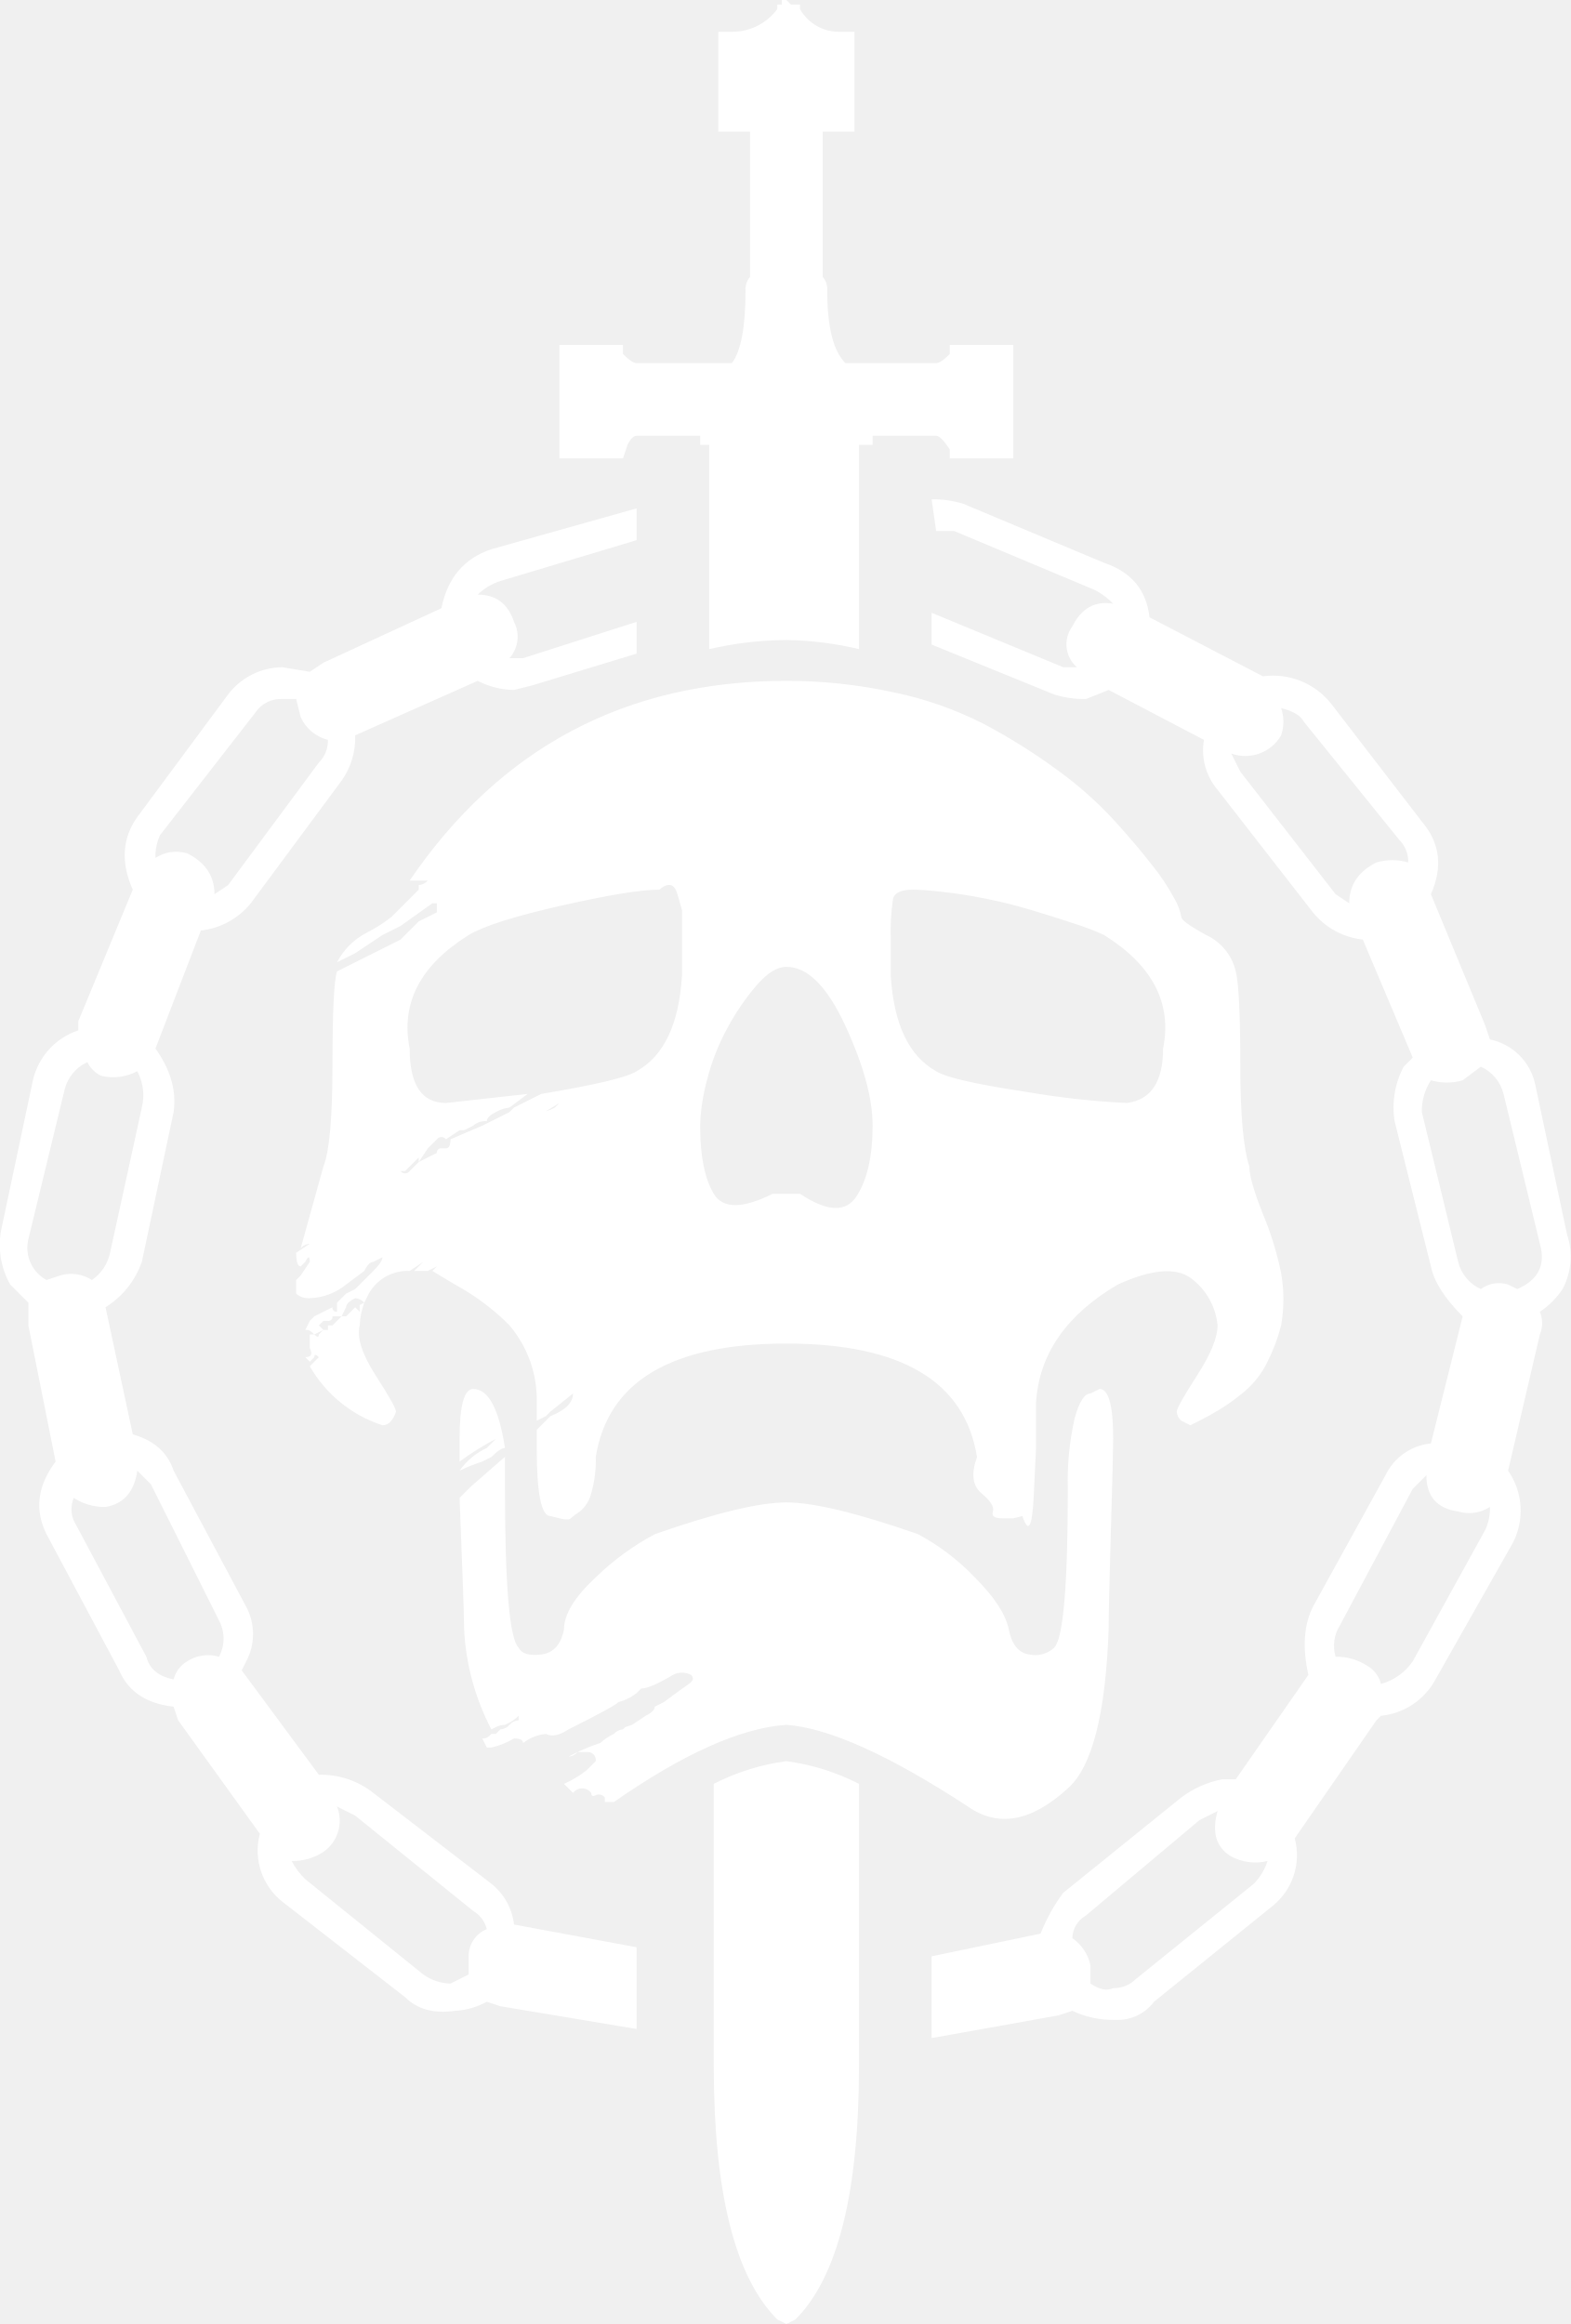
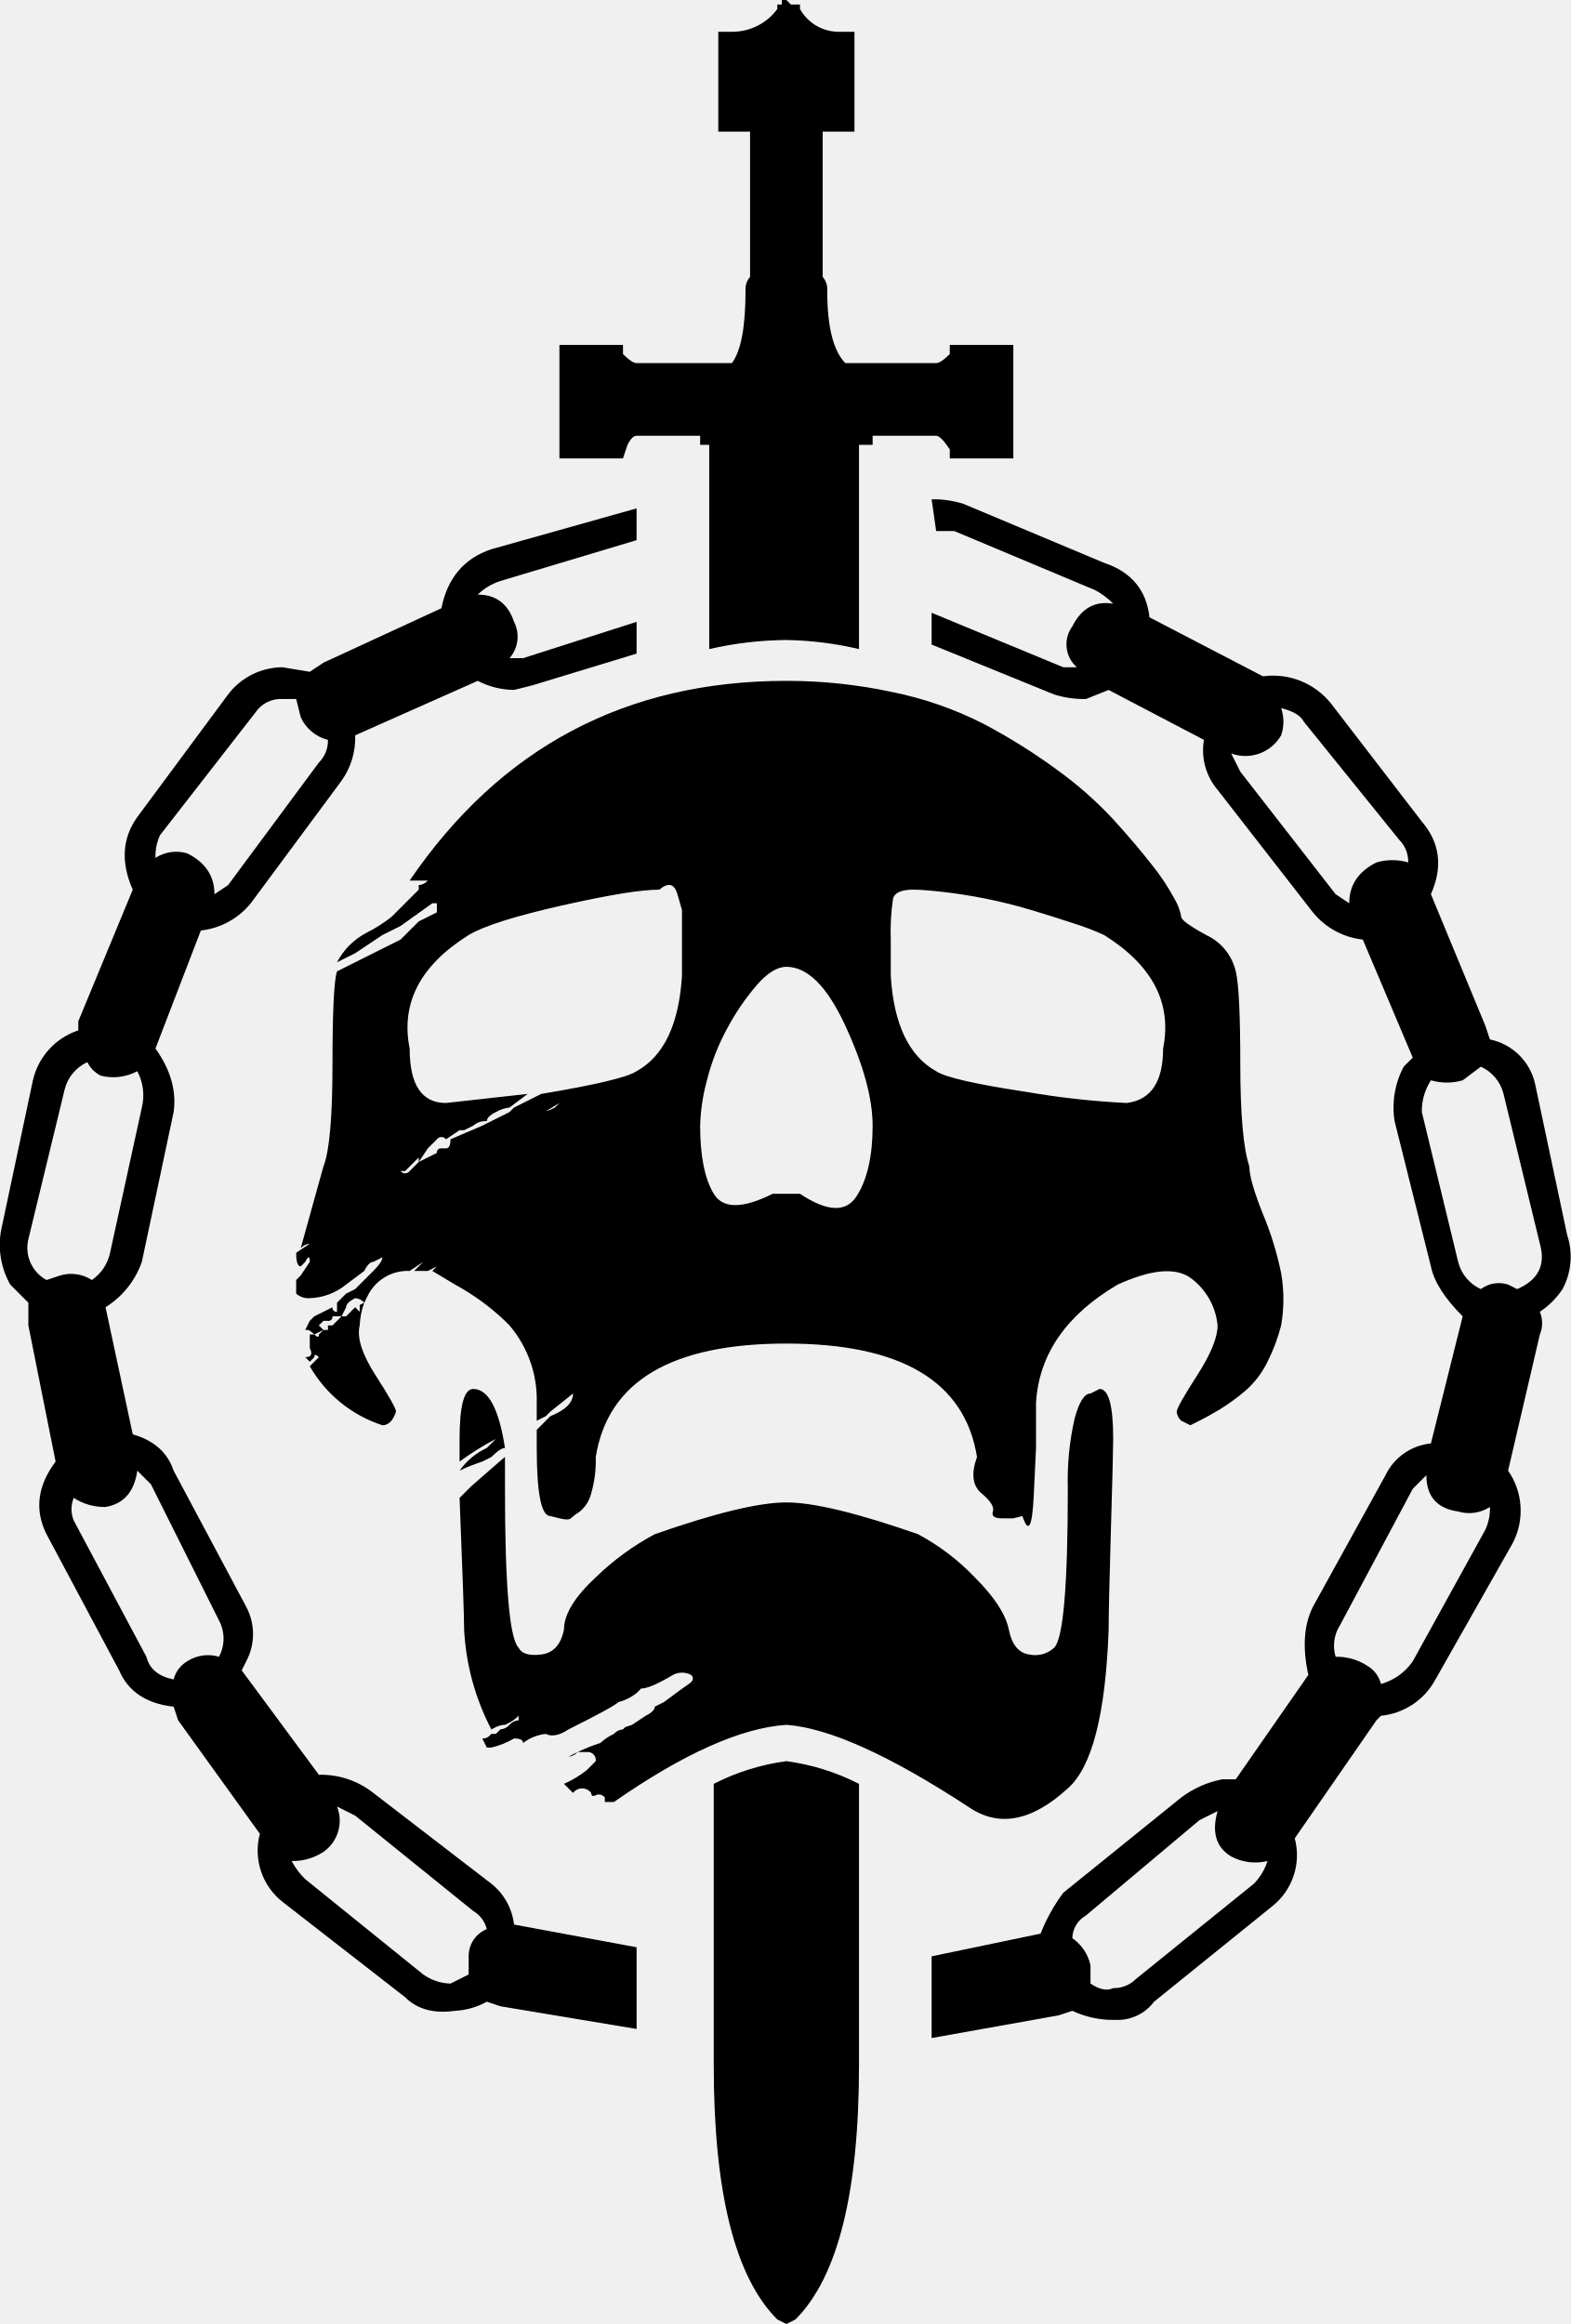
<svg xmlns="http://www.w3.org/2000/svg" viewBox="0 0 244.668 362">
  <g id="Layer_2" data-name="Layer 2">
    <g id="Layer_1-2" data-name="Layer 1">
-       <path d="M150.067,53.734h7.777V71.41h-9.898V69.996q-1.414-2.121-2.121-2.121h-9.898v1.414h-2.121v31.816a52.832,52.832,0,0,0-11.312-1.414,55.501,55.501,0,0,0-12.02,1.414V69.289h-1.414V67.875H99.161q-.707,0-1.414,1.414l-.707,2.121H87.142V53.734H97.04v1.414q1.414,1.414,2.121,1.414h14.848q2.121-2.828,2.121-11.312a2.881,2.881,0,0,1,.707-2.121v-22.625h-4.949V4.949h2.121a8.706,8.706,0,0,0,7.07-3.535V.707h.707V0h.707l.707.707h1.414v.707a6.945,6.945,0,0,0,6.363,3.535h2.121V20.504h-4.949v22.625a2.881,2.881,0,0,1,.707,2.121q0,8.484,2.828,11.312h14.141q.707,0,2.121-1.414V53.734Zm-38.887,224.129a34.92,34.92,0,0,1,11.312-3.535,34.92,34.92,0,0,1,11.312,3.535v43.836q0,29.695-9.898,39.594l-1.414.707-1.414-.707q-9.898-9.898-9.898-39.594Zm60.098-61.512q2.121,0,2.121,7.777,0,2.121-.354,14.141t-.354,15.555q-.707,19.797-6.363,24.746-8.484,7.777-15.555,2.828-18.383-12.02-28.281-12.727-10.605.707-26.867,12.02H94.212v-.707a1.155,1.155,0,0,0-1.414-.354q-.707.354-.707-.354a1.768,1.768,0,0,0-2.828,0l-1.414-1.414a16.364,16.364,0,0,0,3.535-2.121l1.414-1.414a1.25,1.25,0,0,0-1.414-1.414H89.97A27.435,27.435,0,0,1,93.505,271.5a8.225,8.225,0,0,1,2.121-1.414,2.037,2.037,0,0,1,1.414-.707l.354-.354,1.061-.354,2.121-1.414q1.414-.707,1.414-1.414l1.414-.707q2.828-2.121,3.889-2.828t.354-1.414a3.005,3.005,0,0,0-2.828,0q-3.535,2.121-4.949,2.121l-.707.707a7.674,7.674,0,0,1-2.828,1.414q-.707.707-7.777,4.242-2.121,1.414-3.535.707A6.872,6.872,0,0,0,81.485,271.5q0-.707-1.414-.707a12.402,12.402,0,0,1-3.535,1.414h-.707l-.707-1.414a1.44,1.44,0,0,0,1.061-.354l.354-.354h.707l.707-.707a2.037,2.037,0,0,0,1.414-.707,2.037,2.037,0,0,1,1.414-.707v-.707a5.54,5.54,0,0,1-1.414,1.061l-.707.354a3.138,3.138,0,0,0-1.414.354l-.707.354a37.724,37.724,0,0,1-4.242-15.555q0-2.828-.707-20.504l1.768-1.768s.943-.825,2.828-2.475,2.71-2.357,2.475-2.121v4.949q0,22.625,2.121,24.746.707,1.414,3.535,1.061t3.535-3.889q0-3.535,4.949-8.131a40.865,40.865,0,0,1,9.191-6.717q14.141-4.949,20.504-4.949t20.504,4.949a35.078,35.078,0,0,1,8.838,6.717q4.596,4.596,5.303,8.131t3.182,3.889a4.324,4.324,0,0,0,3.889-1.061q2.121-2.121,2.121-24.746a43.815,43.815,0,0,1,1.061-10.959q1.061-3.889,2.475-3.889ZM72.294,236.855a2.881,2.881,0,0,1,2.121-.707l1.414-.707h.707A19.691,19.691,0,0,1,72.294,236.855Zm5.656,2.121v.707H76.536ZM52.497,205.746l.707-.707h.707l1.414-1.414.707.707v-1.061l.707-.354a11.632,11.632,0,0,0-.707,3.535q-.707,2.828,2.475,7.777t3.182,5.656q-.707,2.121-2.121,2.121a20.257,20.257,0,0,1-11.312-9.191l1.414-1.414q-.707-.707-.707,0l-.707.707-.707-.707q1.414,0,.707-1.414v-2.121h.707q.707.707.707,0l.707-.707h.707v-.707h.707Zm-2.828,3.535.707-.707v.707Zm4.949-52.32a5.426,5.426,0,0,1,2.121-.707Q55.325,157.668,54.618,156.961Zm6.363,27.574a2.037,2.037,0,0,0-1.414.707l-.707.707a4.624,4.624,0,0,1-2.121,2.121A18.392,18.392,0,0,1,51.79,190.898q4.242-3.535,4.949-4.242.707,0,1.414-1.414l.707-.354,1.414-.354.707-1.414h.707A2.037,2.037,0,0,1,60.981,184.535Zm8.484-45.25q.707,0,.707,1.414l-1.414-.707Zm-3.535,56.562a2.265,2.265,0,0,1,2.121-1.414A8.225,8.225,0,0,1,65.931,195.848ZM76.536,181.707a.625.625,0,0,1,.707.707h-.707l-.707.707-.707-.707ZM74.415,180.293q0-1.414,2.121-1.414Q75.122,180.293,74.415,180.293Zm3.535-.707q.707,0,.707,1.414Zm-1.414,3.535h2.121l-1.414.707Zm7.07,18.383q0,.707-1.414,2.121v.707H80.778a1.397,1.397,0,0,0,.707-2.121q-.707-1.414,0-2.121l.707-.707a2.881,2.881,0,0,0-2.121.707H77.243a5.427,5.427,0,0,1,2.121-.707,2.881,2.881,0,0,0,2.121-.707h1.414l-.707,1.414-.707,1.414Q82.899,200.797,83.606,201.504Zm.707-12.727v1.414a6.276,6.276,0,0,1-.707-2.828Zm-2.121-2.121v-.707l1.414-1.414Q82.899,186.656,82.192,186.656Zm2.828-2.121a.884.884,0,0,1,0-1.414q0-.707,1.414,0v2.121H85.021Zm0-4.242q.707-1.414,1.414-1.414Q85.728,180.293,85.021,180.293Zm-4.242-4.949q-.707-.707.707-1.414a11.57,11.57,0,0,1,2.828-.707,5.427,5.427,0,0,0,2.121-.707l.707-.707A62.886,62.886,0,0,1,80.778,175.344Zm0,6.363q1.414.707,0,2.121Q81.485,183.121,80.778,181.707Zm4.949,14.141H84.313q0-.707,1.414,0a2.037,2.037,0,0,1,1.414-.707A2.037,2.037,0,0,1,85.728,195.848Zm.707,25.453a8.225,8.225,0,0,0,2.121-1.414h.707Q89.263,220.594,86.435,221.301Zm2.121,2.121a.625.625,0,0,1,.707-.707ZM87.849,181h-.707q-.707-.707,0-.707a4.074,4.074,0,0,0,2.828-1.414q.707-.707,0-2.121,1.414,1.414,0,2.121A2.265,2.265,0,0,1,88.556,181Zm.707-5.656q0-.707,1.414-.707v.707l-1.414,1.414ZM90.677,226.25v-2.121a.625.625,0,0,1,.707-.707h0a5.817,5.817,0,0,0,.354,1.768,1.601,1.601,0,0,1-.354,1.768Zm7.07-11.312q0,.707-1.061,1.061a4.438,4.438,0,0,0-1.768,1.061q-.707.707-1.414-.707l.707-1.414A21.065,21.065,0,0,0,97.04,212.816v.707a.625.625,0,0,0,.707.707h1.414Zm-4.242-38.887h1.414q0,.707-1.414,1.414A.884.884,0,0,1,93.505,176.051Zm-24.746-.707h1.414A.884.884,0,0,1,68.759,175.344Zm21.211,97.57-1.414.707A2.037,2.037,0,0,0,89.97,272.914Zm-13.434-45.957-1.414.707a27.434,27.434,0,0,0-3.535,1.414A10.674,10.674,0,0,1,75.829,225.543l1.414-1.414a43.348,43.348,0,0,0-5.656,3.535v-3.535q0-7.777,2.121-7.777,3.535,0,4.949,9.191Q77.95,225.543,76.536,226.957Zm123.023-20.504a27.633,27.633,0,0,1-2.121,5.656,14.06,14.06,0,0,1-3.535,4.596,31.645,31.645,0,0,1-3.889,2.828q-1.768,1.061-3.182,1.768l-1.414.707-1.414-.707a2.037,2.037,0,0,1-.707-1.414q0-.707,3.182-5.656t3.182-7.777a10.368,10.368,0,0,0-4.242-7.424q-3.535-2.475-11.312,1.061-12.02,7.07-12.727,18.383V225.543s-.118,2.475-.354,7.424-.825,6.01-1.768,3.182l-1.414.354h-1.768q-1.768,0-1.414-1.061t-1.768-2.828q-2.121-1.768-.707-5.656-2.828-17.676-29.695-17.676T92.798,226.957a18.391,18.391,0,0,1-.707,5.656,5.316,5.316,0,0,1-1.768,2.828,10.532,10.532,0,0,0-1.414,1.061q-.354.354-1.768,0l-1.414-.354q-2.121,0-2.121-10.605v-2.828l2.121-2.121q3.535-1.414,3.535-3.535l-3.535,2.828-.707.707-1.414.707v-2.828a17.84,17.84,0,0,0-4.242-12.02l-.707-.707a36.928,36.928,0,0,0-7.777-5.656l-3.535-2.121.707-.707-1.414.707H64.517l1.414-1.414-2.121,1.414a6.945,6.945,0,0,0-6.363,3.535l-.707,1.414a2.037,2.037,0,0,0-1.414-.707q-1.414.707-1.414,1.414l-.707,1.414H51.79a.625.625,0,0,1-.707.707h-.707l-.707.707.707.707-1.414.707q-.707-.707-1.061-.707h-.354l.707-1.414.707-.707L51.79,203.625a.625.625,0,0,0,.707.707V202.918l1.414-1.414,1.414-.707,2.828-2.828q1.414-1.414,1.414-2.121l-1.414.707q-.707,0-1.414,1.414l-2.828,2.121a9.402,9.402,0,0,1-5.656,2.121,2.881,2.881,0,0,1-2.121-.707v-2.121l.707-.707,1.414-2.121q0-1.414-.707,0l-.707.707q-.707,0-.707-2.121l2.121-1.414a2.037,2.037,0,0,0-1.414.707L50.376,181.707Q51.79,178.172,51.79,165.799t.707-14.494l9.898-4.949,2.828-2.828,2.828-1.414v-1.414h-.707l-4.949,3.535-2.828,1.414-4.242,2.828-2.828,1.414a10.796,10.796,0,0,1,4.596-4.596,22.516,22.516,0,0,0,3.889-2.475l4.242-4.242v-.707a2.037,2.037,0,0,0,1.414-.707H63.81q21.211-31.109,58.684-31.109a77.989,77.989,0,0,1,16.615,1.768,55.248,55.248,0,0,1,14.141,4.949,91.443,91.443,0,0,1,11.312,7.07,59.302,59.302,0,0,1,8.838,7.777q3.535,3.889,6.01,7.07a34.007,34.007,0,0,1,3.535,5.303,8.535,8.535,0,0,1,1.061,2.828q0,.707,3.889,2.828a8.294,8.294,0,0,1,4.596,5.656q.707,2.828.707,14.494t1.414,15.908q0,2.121,2.121,7.424a49.12,49.12,0,0,1,2.828,9.191A23.541,23.541,0,0,1,199.56,206.453Zm-27.574-60.805a38.544,38.544,0,0,0-4.596-1.768q-3.182-1.061-6.717-2.121t-7.07-1.768q-3.535-.707-6.717-1.061t-4.596-.354q-2.828,0-3.182,1.414a34.262,34.262,0,0,0-.354,6.363v5.656q.707,11.313,7.07,14.848,2.121,1.414,13.787,3.182a129.198,129.198,0,0,0,15.908,1.768q5.656-.707,5.656-8.484Q183.298,152.719,171.985,145.648Zm-36.059,29.695q0-6.363-4.242-15.555t-9.191-9.191q-2.121,0-4.596,2.828a37.233,37.233,0,0,0-4.596,6.717,34.281,34.281,0,0,0-3.182,8.131,30.207,30.207,0,0,0-1.061,7.07q0,7.07,2.121,10.605t9.191,0h4.242q6.363,4.242,8.838.354T135.927,175.344Zm-33.23-36.766q-4.242,0-15.201,2.475T73.001,145.648q-11.312,7.07-9.191,17.676,0,8.484,5.656,8.484l12.727-1.414-2.828,2.121a5.426,5.426,0,0,0-2.121.707q-1.414.707-1.414,1.414a2.881,2.881,0,0,0-2.121.707l-1.414.707h-.707l-2.121,1.414a.884.884,0,0,0-1.414,0l-1.414,1.414L65.224,181v-.707l-2.121,2.121h-.707a.884.884,0,0,0,1.414,0L65.224,181l2.828-1.414a.625.625,0,0,1,.707-.707h.707q.707,0,.707-1.414l4.949-2.121,4.242-2.121.707-.707,4.242-2.121q12.727-2.121,14.848-3.535,6.363-3.535,7.07-14.848V141.76l-.707-2.475Q104.817,136.811,102.696,138.578Zm-22.625,161.203,19.09,3.535V316.043l-21.211-3.535-2.121-.707a11.393,11.393,0,0,1-4.949,1.414q-4.949.707-7.777-2.121L44.013,296.246a10.154,10.154,0,0,1-3.535-10.605L27.751,267.965l-.707-2.121q-6.363-.707-8.484-5.656L7.247,238.977q-2.828-5.656,1.414-11.312L4.419,206.453V202.918l-2.828-2.828a12.585,12.585,0,0,1-1.414-8.484l4.949-23.332a10.701,10.701,0,0,1,7.07-7.777V159.082l8.484-20.504q-2.828-6.363.707-11.312l14.141-19.09a10.707,10.707,0,0,1,8.484-4.242l4.242.707,2.121-1.414,18.383-8.484q1.414-7.07,7.777-9.191l22.625-6.363v4.949L77.95,90.5A8.875,8.875,0,0,0,74.415,92.621q4.242,0,5.656,4.242a5.064,5.064,0,0,1-.707,5.656h2.121l17.676-5.656v4.949l-16.262,4.949-2.828.707a12.551,12.551,0,0,1-5.656-1.414l-19.09,8.484a11.453,11.453,0,0,1-2.121,7.07L39.063,140.699a11.646,11.646,0,0,1-7.777,4.242l-7.07,18.383q3.535,4.949,2.828,9.898l-4.949,23.332a13.628,13.628,0,0,1-5.656,7.07l4.242,19.797q4.949,1.414,6.363,5.656l11.312,21.211a9.015,9.015,0,0,1,0,8.484l-.707,1.414,12.02,16.262a13.16,13.16,0,0,1,8.484,2.828L76.536,293.418A9.519,9.519,0,0,1,80.071,299.781Zm-4.242.707a4.555,4.555,0,0,0-2.121-2.828L55.325,282.812l-2.828-1.414a5.937,5.937,0,0,1-2.121,7.07,8.713,8.713,0,0,1-4.949,1.414,11.079,11.079,0,0,0,2.121,2.828l18.383,14.848a7.603,7.603,0,0,0,4.242,1.414l2.828-1.414v-2.828A4.53,4.53,0,0,1,75.829,300.488ZM34.114,252.41,23.509,231.199l-2.121-2.121q-.707,4.949-4.949,5.656a8.713,8.713,0,0,1-4.949-1.414,4.555,4.555,0,0,0,0,3.535l11.312,21.211q.707,2.828,4.242,3.535a4.555,4.555,0,0,1,2.121-2.828,5.948,5.948,0,0,1,4.949-.707A6.01,6.01,0,0,0,34.114,252.41ZM9.368,198.676a5.948,5.948,0,0,1,4.949.707,6.864,6.864,0,0,0,2.828-4.242l4.949-22.625a7.978,7.978,0,0,0-.707-5.656,7.978,7.978,0,0,1-5.656.707,4.625,4.625,0,0,1-2.121-2.121,6.329,6.329,0,0,0-3.535,4.242l-5.656,23.332a5.708,5.708,0,0,0,2.828,6.363Zm14.848-65.047a5.948,5.948,0,0,1,4.949-.707q4.242,2.121,4.242,6.363l2.121-1.414,14.141-19.09a4.796,4.796,0,0,0,1.414-3.535,6.329,6.329,0,0,1-4.242-3.535l-.707-2.828h-2.121a4.758,4.758,0,0,0-4.242,2.121L24.923,130.094a7.87,7.87,0,0,0-.707,3.535Zm219.18,67.168a12.624,12.624,0,0,1-3.535,3.535,4.555,4.555,0,0,1,0,3.535l-4.949,21.211a10.906,10.906,0,0,1,.707,11.312l-12.02,21.211a10.834,10.834,0,0,1-8.484,5.656l-.707.707-12.727,18.383a10.154,10.154,0,0,1-3.535,10.605l-18.383,14.848a7.07,7.07,0,0,1-6.01,2.828,14.861,14.861,0,0,1-6.717-1.414l-2.121.707L145.118,317.457V304.73l16.969-3.535a27.668,27.668,0,0,1,3.535-6.363l18.383-14.848a15.548,15.548,0,0,1,6.363-2.828h2.121l11.312-16.262q-1.414-6.363.707-10.605l11.312-20.504a8.806,8.806,0,0,1,7.07-4.949l4.949-19.797q-4.242-4.242-4.949-7.777l-5.656-22.625a13.6,13.6,0,0,1,1.414-8.484l1.414-1.414-7.777-18.383a11.646,11.646,0,0,1-7.777-4.242l-14.848-19.09a9.482,9.482,0,0,1-2.121-7.777l-14.848-7.777-3.535,1.414a15.668,15.668,0,0,1-4.949-.707l-19.09-7.777V95.449l20.504,8.484h2.121a4.726,4.726,0,0,1-.707-6.363q2.121-4.242,6.363-3.535a11.079,11.079,0,0,0-2.828-2.121l-21.918-9.191h-2.828l-.707-4.949a15.668,15.668,0,0,1,4.949.707l21.918,9.191q6.363,2.121,7.07,8.484l17.676,9.191a11.556,11.556,0,0,1,10.605,4.242l14.141,18.383q4.242,4.949,1.414,11.312l8.484,20.504.707,2.121a9.082,9.082,0,0,1,7.07,7.07l4.949,23.332A10.725,10.725,0,0,1,243.396,200.797Zm-3.535-7.07-5.656-23.332a6.329,6.329,0,0,0-3.535-4.242l-2.828,2.121a8.795,8.795,0,0,1-4.949,0,8.713,8.713,0,0,0-1.414,4.949l5.656,23.332a6.329,6.329,0,0,0,3.535,4.242,4.675,4.675,0,0,1,4.242-.707l1.414.707Q241.274,198.676,239.86,193.727ZM232.083,234.734a5.948,5.948,0,0,1-4.949.707q-4.949-.707-4.949-5.656l-2.121,2.121L208.751,253.117a5.948,5.948,0,0,0-.707,4.949,8.713,8.713,0,0,1,4.949,1.414,4.555,4.555,0,0,1,2.121,2.828,8.899,8.899,0,0,0,4.949-3.535l11.312-20.504A7.87,7.87,0,0,0,232.083,234.734Zm-34.645,55.148a7.978,7.978,0,0,1-5.656-.707q-3.535-2.121-2.121-7.07l-2.828,1.414-17.676,14.848a4.155,4.155,0,0,0-2.121,3.535,6.864,6.864,0,0,1,2.828,4.242v2.828q2.121,1.414,3.535.707a4.796,4.796,0,0,0,3.535-1.414L195.317,293.418A8.874,8.874,0,0,0,197.438,289.883Zm21.918-155.547a4.796,4.796,0,0,0-1.414-3.535L203.095,112.418q-.707-1.414-3.535-2.121a6.54,6.54,0,0,1,0,4.242,6.424,6.424,0,0,1-7.777,2.828l1.414,2.828,14.848,19.09,2.121,1.414q0-4.242,4.242-6.363A8.795,8.795,0,0,1,219.356,134.336Z" style="fill: #fff" />
+       <path d="M150.067,53.734h7.777V71.41h-9.898V69.996q-1.414-2.121-2.121-2.121h-9.898v1.414h-2.121v31.816a52.832,52.832,0,0,0-11.312-1.414,55.501,55.501,0,0,0-12.02,1.414V69.289h-1.414V67.875H99.161q-.707,0-1.414,1.414l-.707,2.121H87.142V53.734H97.04v1.414q1.414,1.414,2.121,1.414h14.848q2.121-2.828,2.121-11.312a2.881,2.881,0,0,1,.707-2.121v-22.625h-4.949V4.949h2.121a8.706,8.706,0,0,0,7.07-3.535V.707h.707V0h.707l.707.707h1.414v.707a6.945,6.945,0,0,0,6.363,3.535h2.121V20.504h-4.949v22.625a2.881,2.881,0,0,1,.707,2.121q0,8.484,2.828,11.312h14.141q.707,0,2.121-1.414V53.734Zm-38.887,224.129a34.92,34.92,0,0,1,11.312-3.535,34.92,34.92,0,0,1,11.312,3.535v43.836q0,29.695-9.898,39.594l-1.414.707-1.414-.707q-9.898-9.898-9.898-39.594Zm60.098-61.512q2.121,0,2.121,7.777,0,2.121-.354,14.141t-.354,15.555q-.707,19.797-6.363,24.746-8.484,7.777-15.555,2.828-18.383-12.02-28.281-12.727-10.605.707-26.867,12.02H94.212v-.707a1.155,1.155,0,0,0-1.414-.354q-.707.354-.707-.354a1.768,1.768,0,0,0-2.828,0l-1.414-1.414a16.364,16.364,0,0,0,3.535-2.121l1.414-1.414a1.25,1.25,0,0,0-1.414-1.414H89.97A27.435,27.435,0,0,1,93.505,271.5a8.225,8.225,0,0,1,2.121-1.414,2.037,2.037,0,0,1,1.414-.707l.354-.354,1.061-.354,2.121-1.414q1.414-.707,1.414-1.414l1.414-.707q2.828-2.121,3.889-2.828t.354-1.414a3.005,3.005,0,0,0-2.828,0q-3.535,2.121-4.949,2.121l-.707.707a7.674,7.674,0,0,1-2.828,1.414q-.707.707-7.777,4.242-2.121,1.414-3.535.707A6.872,6.872,0,0,0,81.485,271.5q0-.707-1.414-.707a12.402,12.402,0,0,1-3.535,1.414h-.707l-.707-1.414a1.44,1.44,0,0,0,1.061-.354l.354-.354h.707l.707-.707a2.037,2.037,0,0,0,1.414-.707,2.037,2.037,0,0,1,1.414-.707v-.707a5.54,5.54,0,0,1-1.414,1.061l-.707.354a3.138,3.138,0,0,0-1.414.354l-.707.354a37.724,37.724,0,0,1-4.242-15.555q0-2.828-.707-20.504l1.768-1.768s.943-.825,2.828-2.475,2.71-2.357,2.475-2.121v4.949q0,22.625,2.121,24.746.707,1.414,3.535,1.061t3.535-3.889q0-3.535,4.949-8.131a40.865,40.865,0,0,1,9.191-6.717q14.141-4.949,20.504-4.949t20.504,4.949a35.078,35.078,0,0,1,8.838,6.717q4.596,4.596,5.303,8.131t3.182,3.889a4.324,4.324,0,0,0,3.889-1.061q2.121-2.121,2.121-24.746a43.815,43.815,0,0,1,1.061-10.959q1.061-3.889,2.475-3.889ZM72.294,236.855a2.881,2.881,0,0,1,2.121-.707l1.414-.707h.707A19.691,19.691,0,0,1,72.294,236.855Zm5.656,2.121v.707H76.536ZM52.497,205.746l.707-.707h.707l1.414-1.414.707.707v-1.061l.707-.354a11.632,11.632,0,0,0-.707,3.535q-.707,2.828,2.475,7.777t3.182,5.656q-.707,2.121-2.121,2.121a20.257,20.257,0,0,1-11.312-9.191l1.414-1.414q-.707-.707-.707,0l-.707.707-.707-.707q1.414,0,.707-1.414v-2.121h.707q.707.707.707,0l.707-.707h.707v-.707h.707Zm-2.828,3.535.707-.707v.707Zm4.949-52.32a5.426,5.426,0,0,1,2.121-.707Q55.325,157.668,54.618,156.961Zm6.363,27.574a2.037,2.037,0,0,0-1.414.707l-.707.707a4.624,4.624,0,0,1-2.121,2.121A18.392,18.392,0,0,1,51.79,190.898q4.242-3.535,4.949-4.242.707,0,1.414-1.414l.707-.354,1.414-.354.707-1.414h.707A2.037,2.037,0,0,1,60.981,184.535Zm8.484-45.25q.707,0,.707,1.414l-1.414-.707Zm-3.535,56.562a2.265,2.265,0,0,1,2.121-1.414A8.225,8.225,0,0,1,65.931,195.848ZM76.536,181.707a.625.625,0,0,1,.707.707h-.707l-.707.707-.707-.707ZM74.415,180.293q0-1.414,2.121-1.414Q75.122,180.293,74.415,180.293Zm3.535-.707q.707,0,.707,1.414Zm-1.414,3.535h2.121l-1.414.707Zm7.07,18.383q0,.707-1.414,2.121v.707H80.778a1.397,1.397,0,0,0,.707-2.121q-.707-1.414,0-2.121l.707-.707a2.881,2.881,0,0,0-2.121.707H77.243a5.427,5.427,0,0,1,2.121-.707,2.881,2.881,0,0,0,2.121-.707h1.414l-.707,1.414-.707,1.414Q82.899,200.797,83.606,201.504Zm.707-12.727v1.414a6.276,6.276,0,0,1-.707-2.828Zm-2.121-2.121v-.707l1.414-1.414Q82.899,186.656,82.192,186.656Zm2.828-2.121a.884.884,0,0,1,0-1.414q0-.707,1.414,0v2.121H85.021Zm0-4.242q.707-1.414,1.414-1.414Q85.728,180.293,85.021,180.293Zm-4.242-4.949q-.707-.707.707-1.414a11.57,11.57,0,0,1,2.828-.707,5.427,5.427,0,0,0,2.121-.707l.707-.707A62.886,62.886,0,0,1,80.778,175.344Zm0,6.363q1.414.707,0,2.121Q81.485,183.121,80.778,181.707Zm4.949,14.141H84.313q0-.707,1.414,0a2.037,2.037,0,0,1,1.414-.707A2.037,2.037,0,0,1,85.728,195.848Zm.707,25.453a8.225,8.225,0,0,0,2.121-1.414h.707Q89.263,220.594,86.435,221.301Zm2.121,2.121a.625.625,0,0,1,.707-.707ZM87.849,181h-.707q-.707-.707,0-.707a4.074,4.074,0,0,0,2.828-1.414q.707-.707,0-2.121,1.414,1.414,0,2.121A2.265,2.265,0,0,1,88.556,181Zm.707-5.656q0-.707,1.414-.707v.707l-1.414,1.414ZM90.677,226.25v-2.121a.625.625,0,0,1,.707-.707h0a5.817,5.817,0,0,0,.354,1.768,1.601,1.601,0,0,1-.354,1.768Zm7.07-11.312q0,.707-1.061,1.061a4.438,4.438,0,0,0-1.768,1.061q-.707.707-1.414-.707l.707-1.414A21.065,21.065,0,0,0,97.04,212.816v.707a.625.625,0,0,0,.707.707h1.414Zm-4.242-38.887h1.414q0,.707-1.414,1.414A.884.884,0,0,1,93.505,176.051Zm-24.746-.707h1.414A.884.884,0,0,1,68.759,175.344Zm21.211,97.57-1.414.707A2.037,2.037,0,0,0,89.97,272.914Zm-13.434-45.957-1.414.707a27.434,27.434,0,0,0-3.535,1.414A10.674,10.674,0,0,1,75.829,225.543l1.414-1.414a43.348,43.348,0,0,0-5.656,3.535v-3.535q0-7.777,2.121-7.777,3.535,0,4.949,9.191Q77.95,225.543,76.536,226.957Zm123.023-20.504a27.633,27.633,0,0,1-2.121,5.656,14.06,14.06,0,0,1-3.535,4.596,31.645,31.645,0,0,1-3.889,2.828q-1.768,1.061-3.182,1.768l-1.414.707-1.414-.707a2.037,2.037,0,0,1-.707-1.414q0-.707,3.182-5.656t3.182-7.777a10.368,10.368,0,0,0-4.242-7.424q-3.535-2.475-11.312,1.061-12.02,7.07-12.727,18.383V225.543s-.118,2.475-.354,7.424-.825,6.01-1.768,3.182l-1.414.354h-1.768q-1.768,0-1.414-1.061t-1.768-2.828q-2.121-1.768-.707-5.656-2.828-17.676-29.695-17.676T92.798,226.957a18.391,18.391,0,0,1-.707,5.656,5.316,5.316,0,0,1-1.768,2.828,10.532,10.532,0,0,0-1.414,1.061q-.354.354-1.768,0l-1.414-.354q-2.121,0-2.121-10.605v-2.828l2.121-2.121q3.535-1.414,3.535-3.535l-3.535,2.828-.707.707-1.414.707v-2.828a17.84,17.84,0,0,0-4.242-12.02l-.707-.707a36.928,36.928,0,0,0-7.777-5.656l-3.535-2.121.707-.707-1.414.707H64.517l1.414-1.414-2.121,1.414a6.945,6.945,0,0,0-6.363,3.535l-.707,1.414a2.037,2.037,0,0,0-1.414-.707q-1.414.707-1.414,1.414l-.707,1.414H51.79a.625.625,0,0,1-.707.707h-.707l-.707.707.707.707-1.414.707q-.707-.707-1.061-.707h-.354l.707-1.414.707-.707L51.79,203.625a.625.625,0,0,0,.707.707V202.918l1.414-1.414,1.414-.707,2.828-2.828q1.414-1.414,1.414-2.121l-1.414.707q-.707,0-1.414,1.414l-2.828,2.121a9.402,9.402,0,0,1-5.656,2.121,2.881,2.881,0,0,1-2.121-.707v-2.121l.707-.707,1.414-2.121q0-1.414-.707,0l-.707.707q-.707,0-.707-2.121l2.121-1.414a2.037,2.037,0,0,0-1.414.707L50.376,181.707Q51.79,178.172,51.79,165.799t.707-14.494l9.898-4.949,2.828-2.828,2.828-1.414v-1.414h-.707l-4.949,3.535-2.828,1.414-4.242,2.828-2.828,1.414a10.796,10.796,0,0,1,4.596-4.596,22.516,22.516,0,0,0,3.889-2.475l4.242-4.242v-.707a2.037,2.037,0,0,0,1.414-.707H63.81q21.211-31.109,58.684-31.109a77.989,77.989,0,0,1,16.615,1.768,55.248,55.248,0,0,1,14.141,4.949,91.443,91.443,0,0,1,11.312,7.07,59.302,59.302,0,0,1,8.838,7.777q3.535,3.889,6.01,7.07a34.007,34.007,0,0,1,3.535,5.303,8.535,8.535,0,0,1,1.061,2.828q0,.707,3.889,2.828a8.294,8.294,0,0,1,4.596,5.656q.707,2.828.707,14.494t1.414,15.908q0,2.121,2.121,7.424a49.12,49.12,0,0,1,2.828,9.191A23.541,23.541,0,0,1,199.56,206.453Zm-27.574-60.805a38.544,38.544,0,0,0-4.596-1.768q-3.182-1.061-6.717-2.121t-7.07-1.768q-3.535-.707-6.717-1.061t-4.596-.354q-2.828,0-3.182,1.414a34.262,34.262,0,0,0-.354,6.363v5.656q.707,11.313,7.07,14.848,2.121,1.414,13.787,3.182a129.198,129.198,0,0,0,15.908,1.768q5.656-.707,5.656-8.484Q183.298,152.719,171.985,145.648Zm-36.059,29.695q0-6.363-4.242-15.555t-9.191-9.191q-2.121,0-4.596,2.828a37.233,37.233,0,0,0-4.596,6.717,34.281,34.281,0,0,0-3.182,8.131,30.207,30.207,0,0,0-1.061,7.07q0,7.07,2.121,10.605t9.191,0h4.242q6.363,4.242,8.838.354T135.927,175.344Zm-33.23-36.766q-4.242,0-15.201,2.475T73.001,145.648q-11.312,7.07-9.191,17.676,0,8.484,5.656,8.484l12.727-1.414-2.828,2.121a5.426,5.426,0,0,0-2.121.707q-1.414.707-1.414,1.414a2.881,2.881,0,0,0-2.121.707l-1.414.707h-.707l-2.121,1.414a.884.884,0,0,0-1.414,0l-1.414,1.414L65.224,181v-.707l-2.121,2.121h-.707a.884.884,0,0,0,1.414,0L65.224,181l2.828-1.414a.625.625,0,0,1,.707-.707h.707q.707,0,.707-1.414l4.949-2.121,4.242-2.121.707-.707,4.242-2.121q12.727-2.121,14.848-3.535,6.363-3.535,7.07-14.848V141.76l-.707-2.475Q104.817,136.811,102.696,138.578Zm-22.625,161.203,19.09,3.535V316.043l-21.211-3.535-2.121-.707a11.393,11.393,0,0,1-4.949,1.414q-4.949.707-7.777-2.121L44.013,296.246a10.154,10.154,0,0,1-3.535-10.605L27.751,267.965l-.707-2.121q-6.363-.707-8.484-5.656L7.247,238.977q-2.828-5.656,1.414-11.312L4.419,206.453V202.918l-2.828-2.828a12.585,12.585,0,0,1-1.414-8.484l4.949-23.332a10.701,10.701,0,0,1,7.07-7.777V159.082l8.484-20.504q-2.828-6.363.707-11.312l14.141-19.09a10.707,10.707,0,0,1,8.484-4.242l4.242.707,2.121-1.414,18.383-8.484q1.414-7.07,7.777-9.191l22.625-6.363v4.949L77.95,90.5A8.875,8.875,0,0,0,74.415,92.621q4.242,0,5.656,4.242a5.064,5.064,0,0,1-.707,5.656h2.121l17.676-5.656v4.949l-16.262,4.949-2.828.707a12.551,12.551,0,0,1-5.656-1.414l-19.09,8.484a11.453,11.453,0,0,1-2.121,7.07L39.063,140.699a11.646,11.646,0,0,1-7.777,4.242l-7.07,18.383q3.535,4.949,2.828,9.898l-4.949,23.332a13.628,13.628,0,0,1-5.656,7.07l4.242,19.797q4.949,1.414,6.363,5.656l11.312,21.211a9.015,9.015,0,0,1,0,8.484l-.707,1.414,12.02,16.262a13.16,13.16,0,0,1,8.484,2.828L76.536,293.418A9.519,9.519,0,0,1,80.071,299.781Zm-4.242.707a4.555,4.555,0,0,0-2.121-2.828L55.325,282.812l-2.828-1.414a5.937,5.937,0,0,1-2.121,7.07,8.713,8.713,0,0,1-4.949,1.414,11.079,11.079,0,0,0,2.121,2.828l18.383,14.848a7.603,7.603,0,0,0,4.242,1.414l2.828-1.414v-2.828A4.53,4.53,0,0,1,75.829,300.488ZM34.114,252.41,23.509,231.199l-2.121-2.121q-.707,4.949-4.949,5.656a8.713,8.713,0,0,1-4.949-1.414,4.555,4.555,0,0,0,0,3.535l11.312,21.211q.707,2.828,4.242,3.535a4.555,4.555,0,0,1,2.121-2.828,5.948,5.948,0,0,1,4.949-.707A6.01,6.01,0,0,0,34.114,252.41ZM9.368,198.676a5.948,5.948,0,0,1,4.949.707,6.864,6.864,0,0,0,2.828-4.242l4.949-22.625a7.978,7.978,0,0,0-.707-5.656,7.978,7.978,0,0,1-5.656.707,4.625,4.625,0,0,1-2.121-2.121,6.329,6.329,0,0,0-3.535,4.242l-5.656,23.332a5.708,5.708,0,0,0,2.828,6.363Zm14.848-65.047a5.948,5.948,0,0,1,4.949-.707q4.242,2.121,4.242,6.363l2.121-1.414,14.141-19.09a4.796,4.796,0,0,0,1.414-3.535,6.329,6.329,0,0,1-4.242-3.535l-.707-2.828h-2.121a4.758,4.758,0,0,0-4.242,2.121L24.923,130.094a7.87,7.87,0,0,0-.707,3.535Zm219.18,67.168a12.624,12.624,0,0,1-3.535,3.535,4.555,4.555,0,0,1,0,3.535l-4.949,21.211a10.906,10.906,0,0,1,.707,11.312l-12.02,21.211a10.834,10.834,0,0,1-8.484,5.656l-.707.707-12.727,18.383a10.154,10.154,0,0,1-3.535,10.605l-18.383,14.848a7.07,7.07,0,0,1-6.01,2.828,14.861,14.861,0,0,1-6.717-1.414l-2.121.707L145.118,317.457V304.73l16.969-3.535a27.668,27.668,0,0,1,3.535-6.363l18.383-14.848a15.548,15.548,0,0,1,6.363-2.828h2.121l11.312-16.262q-1.414-6.363.707-10.605l11.312-20.504a8.806,8.806,0,0,1,7.07-4.949l4.949-19.797q-4.242-4.242-4.949-7.777l-5.656-22.625a13.6,13.6,0,0,1,1.414-8.484l1.414-1.414-7.777-18.383a11.646,11.646,0,0,1-7.777-4.242l-14.848-19.09a9.482,9.482,0,0,1-2.121-7.777l-14.848-7.777-3.535,1.414a15.668,15.668,0,0,1-4.949-.707l-19.09-7.777V95.449l20.504,8.484h2.121a4.726,4.726,0,0,1-.707-6.363q2.121-4.242,6.363-3.535a11.079,11.079,0,0,0-2.828-2.121l-21.918-9.191h-2.828l-.707-4.949a15.668,15.668,0,0,1,4.949.707l21.918,9.191q6.363,2.121,7.07,8.484l17.676,9.191a11.556,11.556,0,0,1,10.605,4.242l14.141,18.383q4.242,4.949,1.414,11.312l8.484,20.504.707,2.121a9.082,9.082,0,0,1,7.07,7.07l4.949,23.332A10.725,10.725,0,0,1,243.396,200.797Zm-3.535-7.07-5.656-23.332a6.329,6.329,0,0,0-3.535-4.242l-2.828,2.121a8.795,8.795,0,0,1-4.949,0,8.713,8.713,0,0,0-1.414,4.949l5.656,23.332a6.329,6.329,0,0,0,3.535,4.242,4.675,4.675,0,0,1,4.242-.707l1.414.707Q241.274,198.676,239.86,193.727ZM232.083,234.734a5.948,5.948,0,0,1-4.949.707q-4.949-.707-4.949-5.656l-2.121,2.121L208.751,253.117a5.948,5.948,0,0,0-.707,4.949,8.713,8.713,0,0,1,4.949,1.414,4.555,4.555,0,0,1,2.121,2.828,8.899,8.899,0,0,0,4.949-3.535l11.312-20.504A7.87,7.87,0,0,0,232.083,234.734Zm-34.645,55.148a7.978,7.978,0,0,1-5.656-.707q-3.535-2.121-2.121-7.07l-2.828,1.414-17.676,14.848a4.155,4.155,0,0,0-2.121,3.535,6.864,6.864,0,0,1,2.828,4.242v2.828q2.121,1.414,3.535.707a4.796,4.796,0,0,0,3.535-1.414L195.317,293.418A8.874,8.874,0,0,0,197.438,289.883Zm21.918-155.547a4.796,4.796,0,0,0-1.414-3.535L203.095,112.418q-.707-1.414-3.535-2.121a6.54,6.54,0,0,1,0,4.242,6.424,6.424,0,0,1-7.777,2.828l1.414,2.828,14.848,19.09,2.121,1.414q0-4.242,4.242-6.363A8.795,8.795,0,0,1,219.356,134.336Z" />
    </g>
  </g>
</svg>
